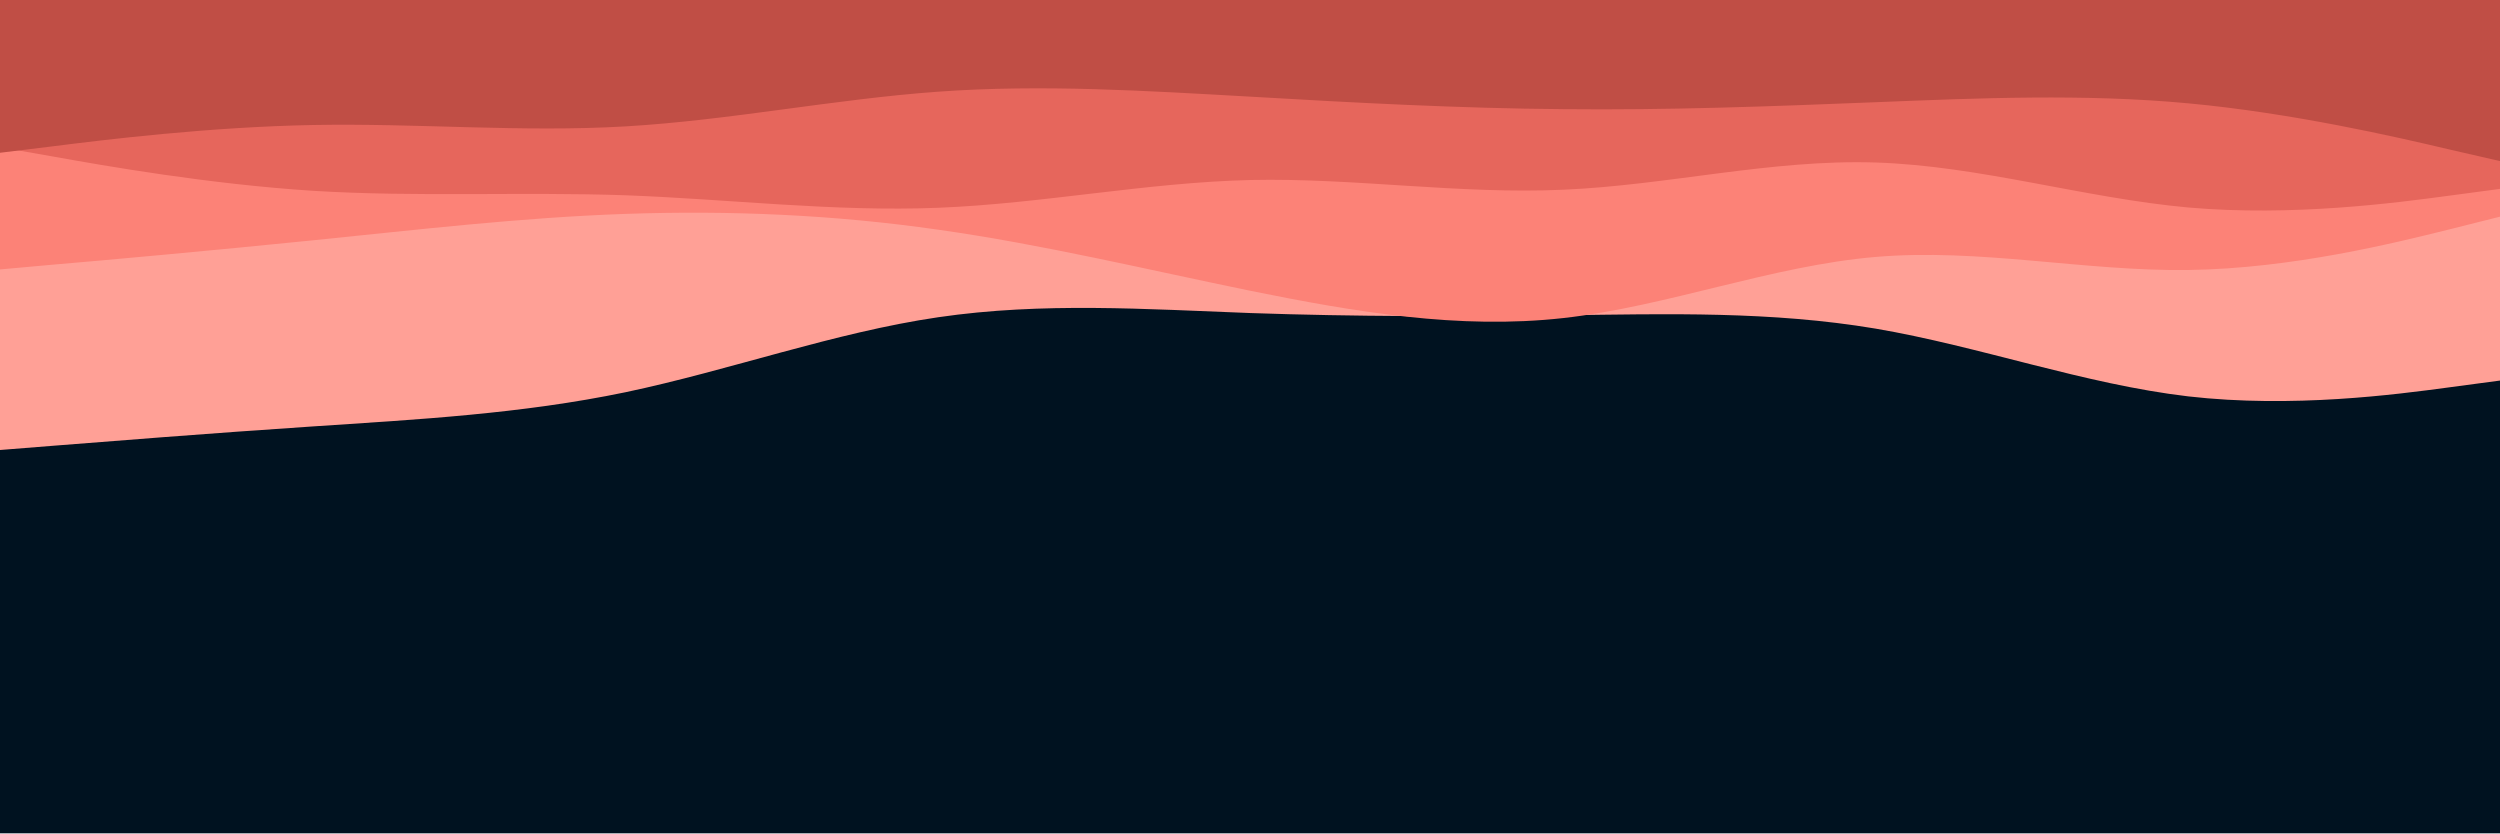
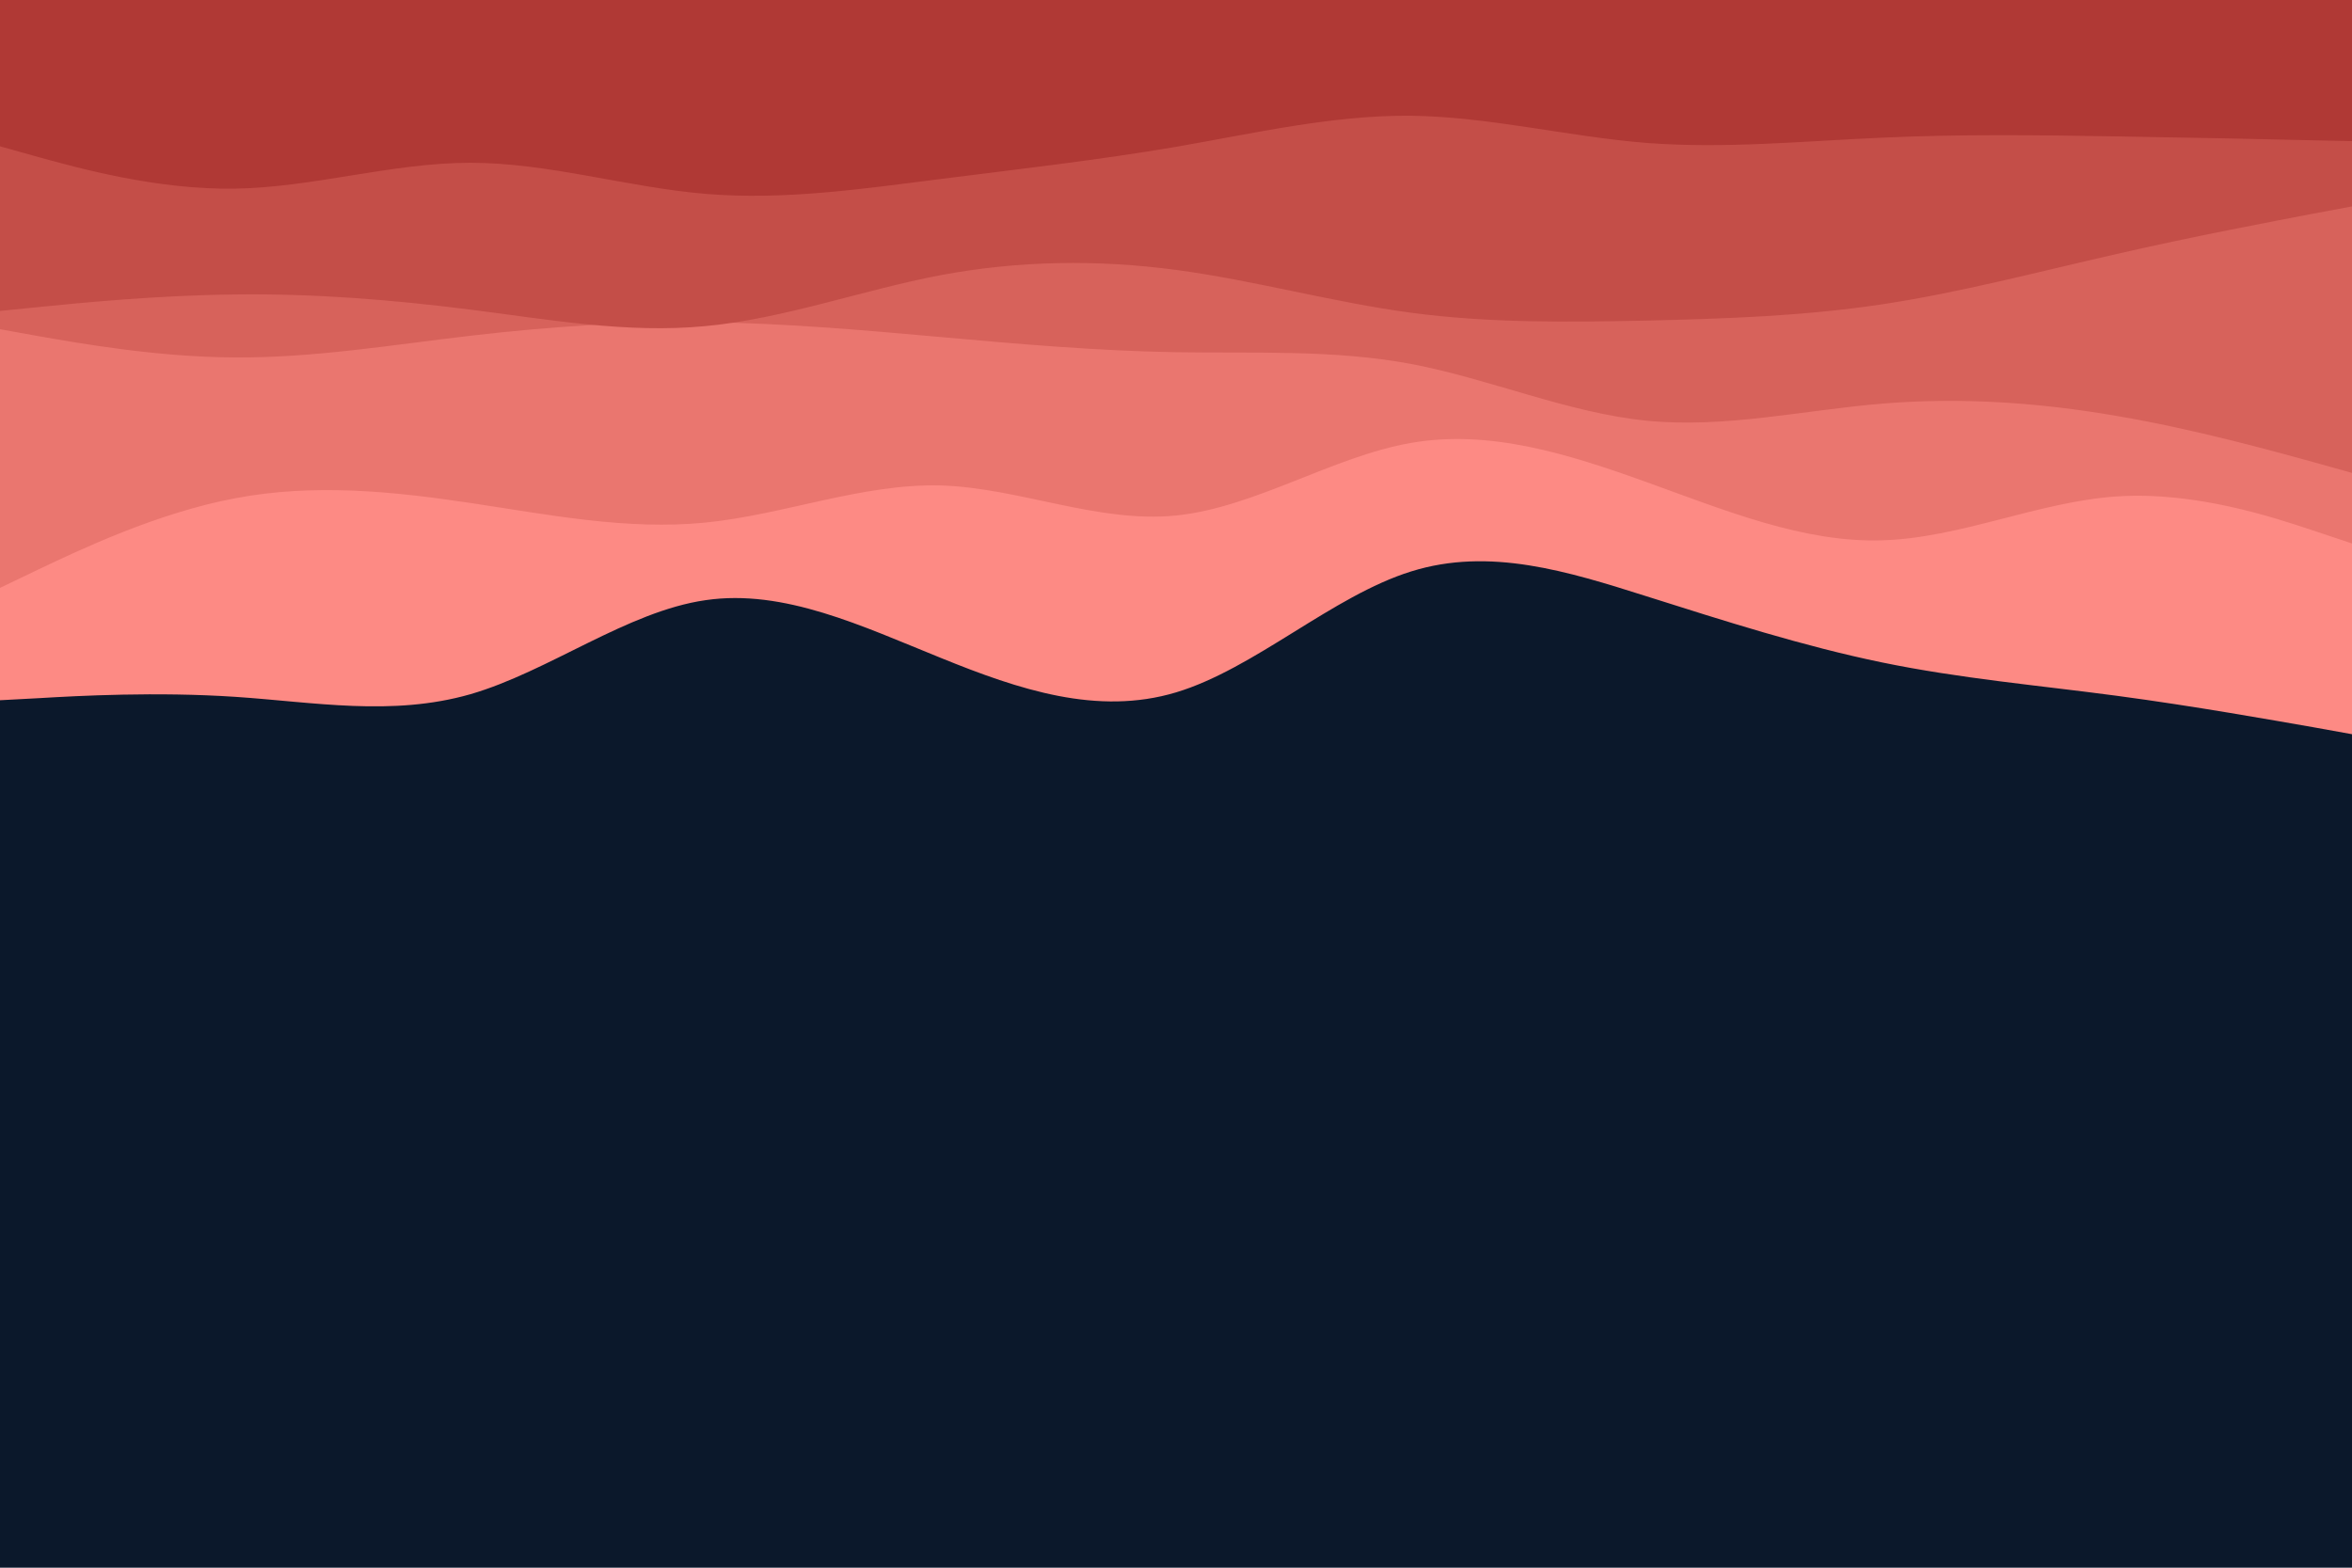
- <svg xmlns="http://www.w3.org/2000/svg" id="visual" viewBox="0 0 900 300" width="900" height="300" version="1.1">
-   <rect x="0" y="0" width="900" height="300" fill="#001220" />
-   <path d="M0 162L18.8 160.5C37.7 159 75.3 156 112.8 153.5C150.3 151 187.7 149 225.2 141.2C262.7 133.3 300.3 119.7 337.8 114.2C375.3 108.7 412.7 111.3 450.2 112.7C487.7 114 525.3 114 562.8 113.5C600.3 113 637.7 112 675.2 118.3C712.7 124.7 750.3 138.3 787.8 142.7C825.3 147 862.7 142 881.3 139.5L900 137L900 0L881.3 0C862.7 0 825.3 0 787.8 0C750.3 0 712.7 0 675.2 0C637.7 0 600.3 0 562.8 0C525.3 0 487.7 0 450.2 0C412.7 0 375.3 0 337.8 0C300.3 0 262.7 0 225.2 0C187.7 0 150.3 0 112.8 0C75.3 0 37.7 0 18.8 0L0 0Z" fill="#ffa096" />
-   <path d="M0 97L18.8 95.3C37.7 93.7 75.3 90.3 112.8 86.5C150.3 82.7 187.7 78.3 225.2 77C262.7 75.7 300.3 77.3 337.8 82.7C375.3 88 412.7 97 450.2 104.7C487.7 112.3 525.3 118.7 562.8 114.5C600.3 110.3 637.7 95.7 675.2 92.5C712.7 89.3 750.3 97.7 787.8 97.2C825.3 96.7 862.7 87.3 881.3 82.7L900 78L900 0L881.3 0C862.7 0 825.3 0 787.8 0C750.3 0 712.7 0 675.2 0C637.7 0 600.3 0 562.8 0C525.3 0 487.7 0 450.2 0C412.7 0 375.3 0 337.8 0C300.3 0 262.7 0 225.2 0C187.7 0 150.3 0 112.8 0C75.3 0 37.7 0 18.8 0L0 0Z" fill="#fc8277" />
-   <path d="M0 53L18.8 56.3C37.7 59.7 75.3 66.3 112.8 68.7C150.3 71 187.7 69 225.2 70.3C262.7 71.7 300.3 76.3 337.8 74.8C375.3 73.3 412.7 65.7 450.2 64.8C487.7 64 525.3 70 562.8 68.3C600.3 66.7 637.7 57.3 675.2 58.5C712.7 59.7 750.3 71.3 787.8 74.7C825.3 78 862.7 73 881.3 70.5L900 68L900 0L881.3 0C862.7 0 825.3 0 787.8 0C750.3 0 712.7 0 675.2 0C637.7 0 600.3 0 562.8 0C525.3 0 487.7 0 450.2 0C412.7 0 375.3 0 337.8 0C300.3 0 262.7 0 225.2 0C187.7 0 150.3 0 112.8 0C75.3 0 37.7 0 18.8 0L0 0Z" fill="#e6665c" />
-   <path d="M0 55L18.8 52.7C37.7 50.3 75.3 45.7 112.8 45C150.3 44.3 187.7 47.7 225.2 45.5C262.7 43.3 300.3 35.7 337.8 33C375.3 30.3 412.7 32.7 450.2 34.8C487.7 37 525.3 39 562.8 39.3C600.3 39.7 637.7 38.3 675.2 36.8C712.7 35.3 750.3 33.7 787.8 37.2C825.3 40.7 862.7 49.3 881.3 53.7L900 58L900 0L881.3 0C862.7 0 825.3 0 787.8 0C750.3 0 712.7 0 675.2 0C637.7 0 600.3 0 562.8 0C525.3 0 487.7 0 450.2 0C412.7 0 375.3 0 337.8 0C300.3 0 262.7 0 225.2 0C187.7 0 150.3 0 112.8 0C75.3 0 37.7 0 18.8 0L0 0Z" fill="#c04e45" />
+ <svg xmlns="http://www.w3.org/2000/svg" id="visual" viewBox="0 0 900 600" width="900" height="600" version="1.1">
+   <rect x="0" y="0" width="900" height="600" fill="#0b182b" />
+   <path d="M0 268L15 267.2C30 266.3 60 264.7 90 266.7C120 268.7 150 274.3 180 265.7C210 257 240 234 270 229.7C300 225.3 330 239.7 360 251.8C390 264 420 274 450 265C480 256 510 228 540 218.7C570 209.3 600 218.7 630 228.2C660 237.7 690 247.3 720 253.5C750 259.7 780 262.3 810 266.3C840 270.3 870 275.7 885 278.3L900 281L900 0L885 0C870 0 840 0 810 0C780 0 750 0 720 0C690 0 660 0 630 0C600 0 570 0 540 0C510 0 480 0 450 0C420 0 390 0 360 0C330 0 300 0 270 0C240 0 210 0 180 0C150 0 120 0 90 0C60 0 30 0 15 0L0 0Z" fill="#fd8a84" />
+   <path d="M0 225L15 217.8C30 210.7 60 196.3 90 190.7C120 185 150 188 180 192.5C210 197 240 203 270 200C300 197 330 185 360 185.8C390 186.7 420 200.3 450 197.3C480 194.3 510 174.7 540 169.5C570 164.3 600 173.7 630 184.5C660 195.3 690 207.7 720 206.8C750 206 780 192 810 190C840 188 870 198 885 203L900 208L900 0L885 0C870 0 840 0 810 0C780 0 750 0 720 0C690 0 660 0 630 0C600 0 570 0 540 0C510 0 480 0 450 0C420 0 390 0 360 0C330 0 300 0 270 0C240 0 210 0 180 0C150 0 120 0 90 0C60 0 30 0 15 0L0 0Z" fill="#ea766f" />
+   <path d="M0 126L15 128.7C30 131.3 60 136.7 90 136.8C120 137 150 132 180 128.5C210 125 240 123 270 123.3C300 123.7 330 126.3 360 129C390 131.7 420 134.3 450 134.8C480 135.3 510 133.7 540 139.3C570 145 600 158 630 161C660 164 690 157 720 154.5C750 152 780 154 810 159.2C840 164.3 870 172.7 885 176.8L900 181L900 0L885 0C870 0 840 0 810 0C780 0 750 0 720 0C690 0 660 0 630 0C600 0 570 0 540 0C510 0 480 0 450 0C420 0 390 0 360 0C330 0 300 0 270 0C240 0 210 0 180 0C150 0 120 0 90 0C60 0 30 0 15 0L0 0Z" fill="#d7625b" />
+   <path d="M0 119L15 117.5C30 116 60 113 90 112.7C120 112.3 150 114.7 180 118.5C210 122.3 240 127.7 270 124.8C300 122 330 111 360 105.3C390 99.7 420 99.3 450 103.3C480 107.3 510 115.7 540 119.7C570 123.7 600 123.3 630 122.7C660 122 690 121 720 116.5C750 112 780 104 810 97.2C840 90.3 870 84.7 885 81.8L900 79L900 0L885 0C870 0 840 0 810 0C780 0 750 0 720 0C690 0 660 0 630 0C600 0 570 0 540 0C510 0 480 0 450 0C420 0 390 0 360 0C330 0 300 0 270 0C240 0 210 0 180 0C150 0 120 0 90 0C60 0 30 0 15 0L0 0Z" fill="#c44e48" />
+   <path d="M0 56L15 60.2C30 64.3 60 72.7 90 72.2C120 71.7 150 62.3 180 62.3C210 62.3 240 71.7 270 74.2C300 76.7 330 72.3 360 68.5C390 64.7 420 61.3 450 56.2C480 51 510 44 540 44.3C570 44.7 600 52.3 630 54.7C660 57 690 54 720 52.7C750 51.3 780 51.7 810 52.2C840 52.7 870 53.3 885 53.7L900 54L900 0L885 0C870 0 840 0 810 0C780 0 750 0 720 0C690 0 660 0 630 0C600 0 570 0 540 0C510 0 480 0 450 0C420 0 390 0 360 0C330 0 300 0 270 0C240 0 210 0 180 0C150 0 120 0 90 0C60 0 30 0 15 0L0 0Z" fill="#b03935" />
</svg>
